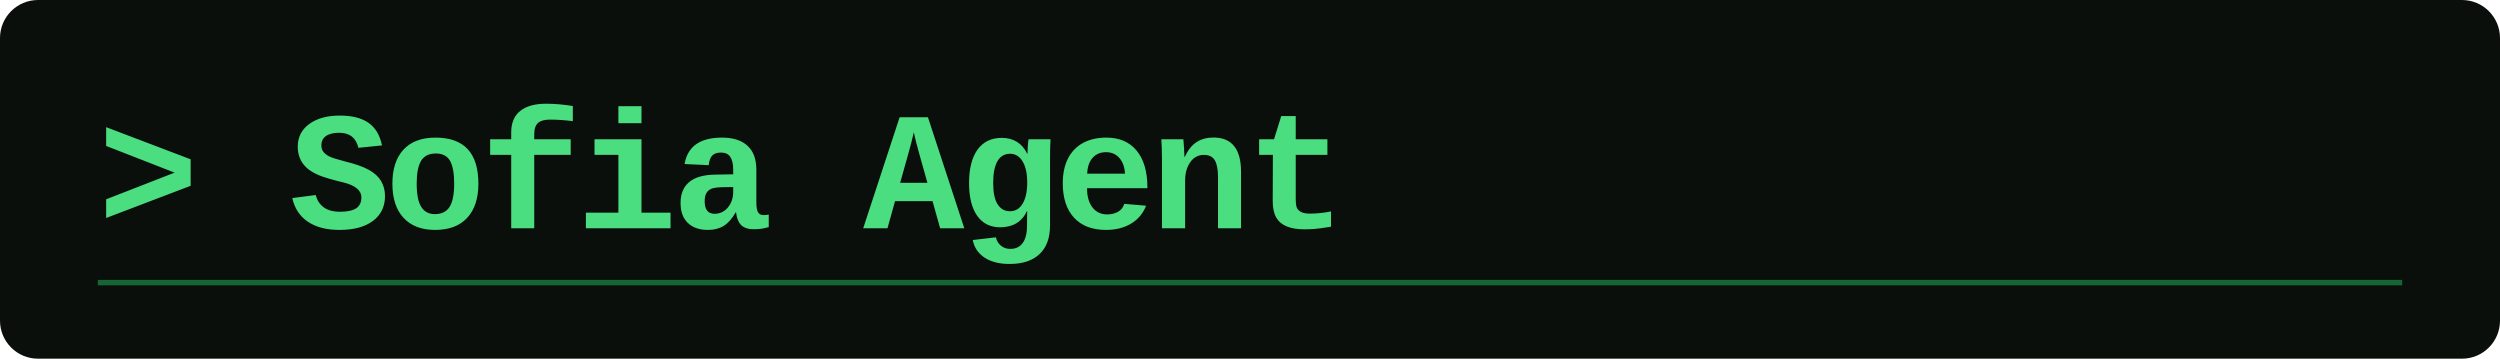
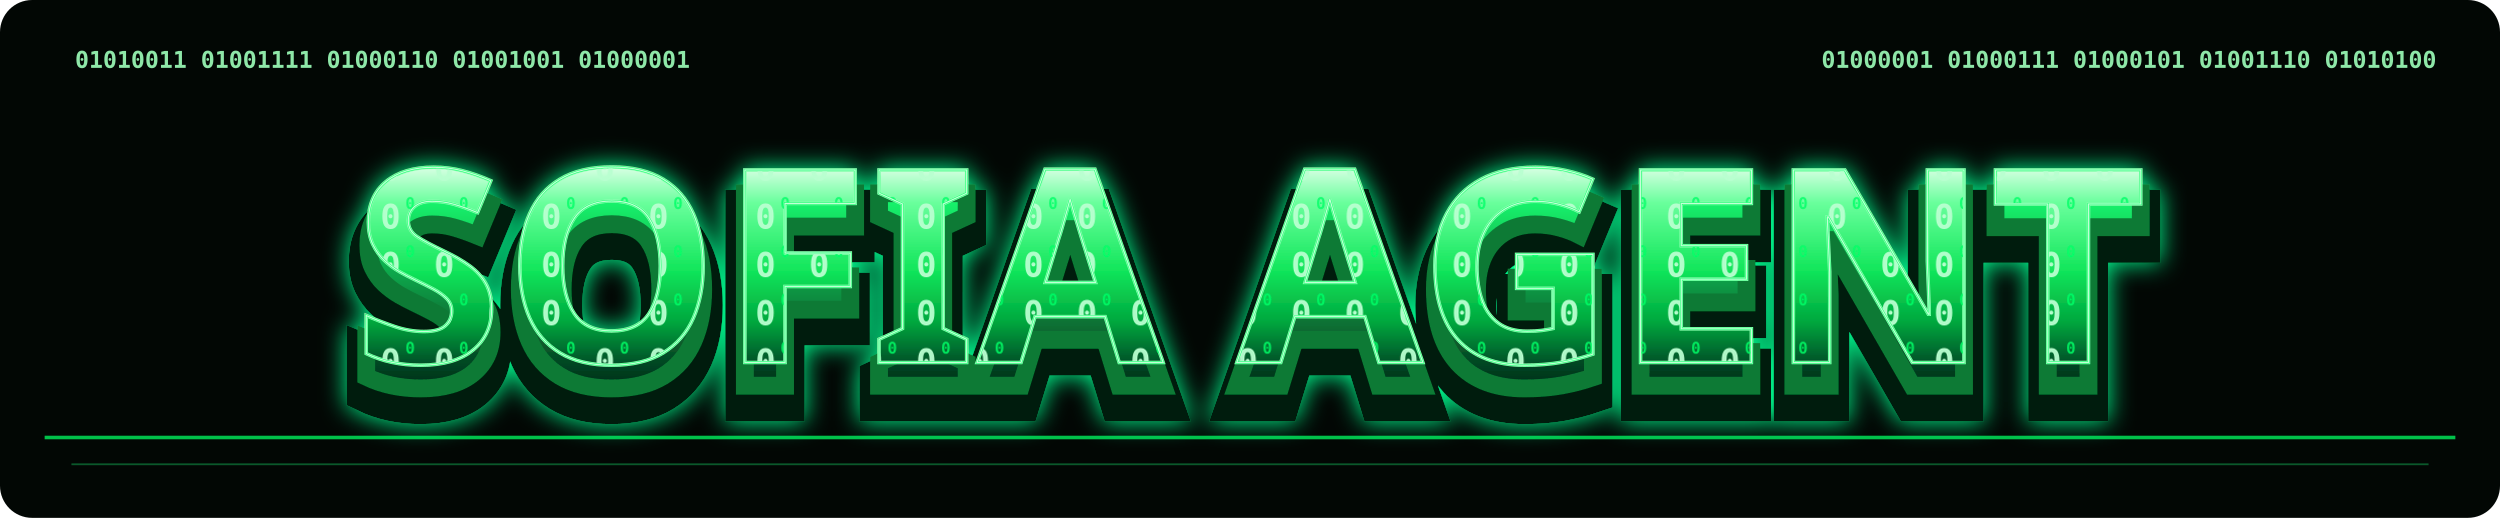
- <svg xmlns="http://www.w3.org/2000/svg" width="920" height="132" viewBox="0 0 920 132" role="img" aria-labelledby="title desc">
-   <rect width="920" height="132" rx="14" fill="#0b0f0c" />
-   <text x="36" y="84" fill="#4ade80" font-family="ui-monospace, SFMono-Regular, Menlo, Monaco, Consolas, 'Liberation Mono', monospace" font-size="62" font-weight="800" letter-spacing="-2">&gt; Sofia Agent<span fill="#86efac">_</span>
-   </text>
-   <path d="M36 104 H884" stroke="#166534" stroke-width="2" />
+ <svg xmlns="http://www.w3.org/2000/svg" width="1400" height="290" viewBox="0 0 1400 290" role="img" aria-labelledby="title desc">
+   <defs>
+     <linearGradient id="face" x1="0" y1="0" x2="0" y2="1">
+       <stop offset="0" stop-color="#d9ffe4" />
+       <stop offset=".18" stop-color="#69ff9c" />
+       <stop offset=".52" stop-color="#12e65b" />
+       <stop offset=".78" stop-color="#00a83e" />
+       <stop offset="1" stop-color="#064d27" />
+     </linearGradient>
+     <linearGradient id="side" x1="0" y1="0" x2="0" y2="1">
+       <stop offset="0" stop-color="#16ff70" />
+       <stop offset="1" stop-color="#032c18" />
+     </linearGradient>
+     <pattern id="zeros" width="30" height="27" patternUnits="userSpaceOnUse">
+       <rect width="30" height="27" fill="none" />
+       <text x="3" y="20" font-family="monospace" font-size="19" font-weight="900" fill="#b9ffd0" opacity=".94">0</text>
+       <text x="17" y="9" font-family="monospace" font-size="9" font-weight="700" fill="#00ff66" opacity=".8">0</text>
+     </pattern>
+     <filter id="glow" x="-25%" y="-40%" width="150%" height="190%">
+       <feGaussianBlur stdDeviation="7" result="blur" />
+       <feColorMatrix in="blur" type="matrix" values="0 0 0 0 0.0  0 0 0 0 1  0 0 0 0 0.28  0 0 0 1 0" result="greenGlow" />
+       <feMerge>
+         <feMergeNode in="greenGlow" />
+         <feMergeNode in="SourceGraphic" />
+       </feMerge>
+     </filter>
+     <style>
+       .word { font-family: Impact, Haettenschweiler, "Arial Black", sans-serif; font-size: 151px; font-weight: 1000; letter-spacing: 1px; }
+     </style>
+   </defs>
+   <rect width="1400" height="290" rx="18" fill="#020704" />
+   <path d="M25 245 H1375" stroke="#00ff62" stroke-width="2" opacity=".75" />
+   <path d="M40 260 H1360" stroke="#0c6d35" stroke-width="1" opacity=".8" />
+   <g class="word" text-anchor="middle" filter="url(#glow)">
+     <text x="700" y="203" fill="#021b0d" stroke="#001e0b" stroke-width="22" transform="translate(0 22)">SOFIA AGENT</text>
+     <text x="700" y="203" fill="url(#side)" stroke="#087a35" stroke-width="10" transform="translate(0 13)">SOFIA AGENT</text>
+     <text x="700" y="203" fill="url(#face)" stroke="#8cffb1" stroke-width="2">SOFIA AGENT</text>
+     <text x="700" y="203" fill="url(#zeros)" stroke="#0aff66" stroke-width="1.2">SOFIA AGENT</text>
+     <text x="700" y="203" fill="none" stroke="#d6ffe2" stroke-width=".7" opacity=".9">SOFIA AGENT</text>
+   </g>
+   <g fill="#9dffba" opacity=".9" font-family="monospace" font-weight="700" font-size="13">
+     <text x="42" y="38">01010011 01001111 01000110 01001001 01000001</text>
+     <text x="1020" y="38">01000001 01000111 01000101 01001110 01010100</text>
+   </g>
</svg>
